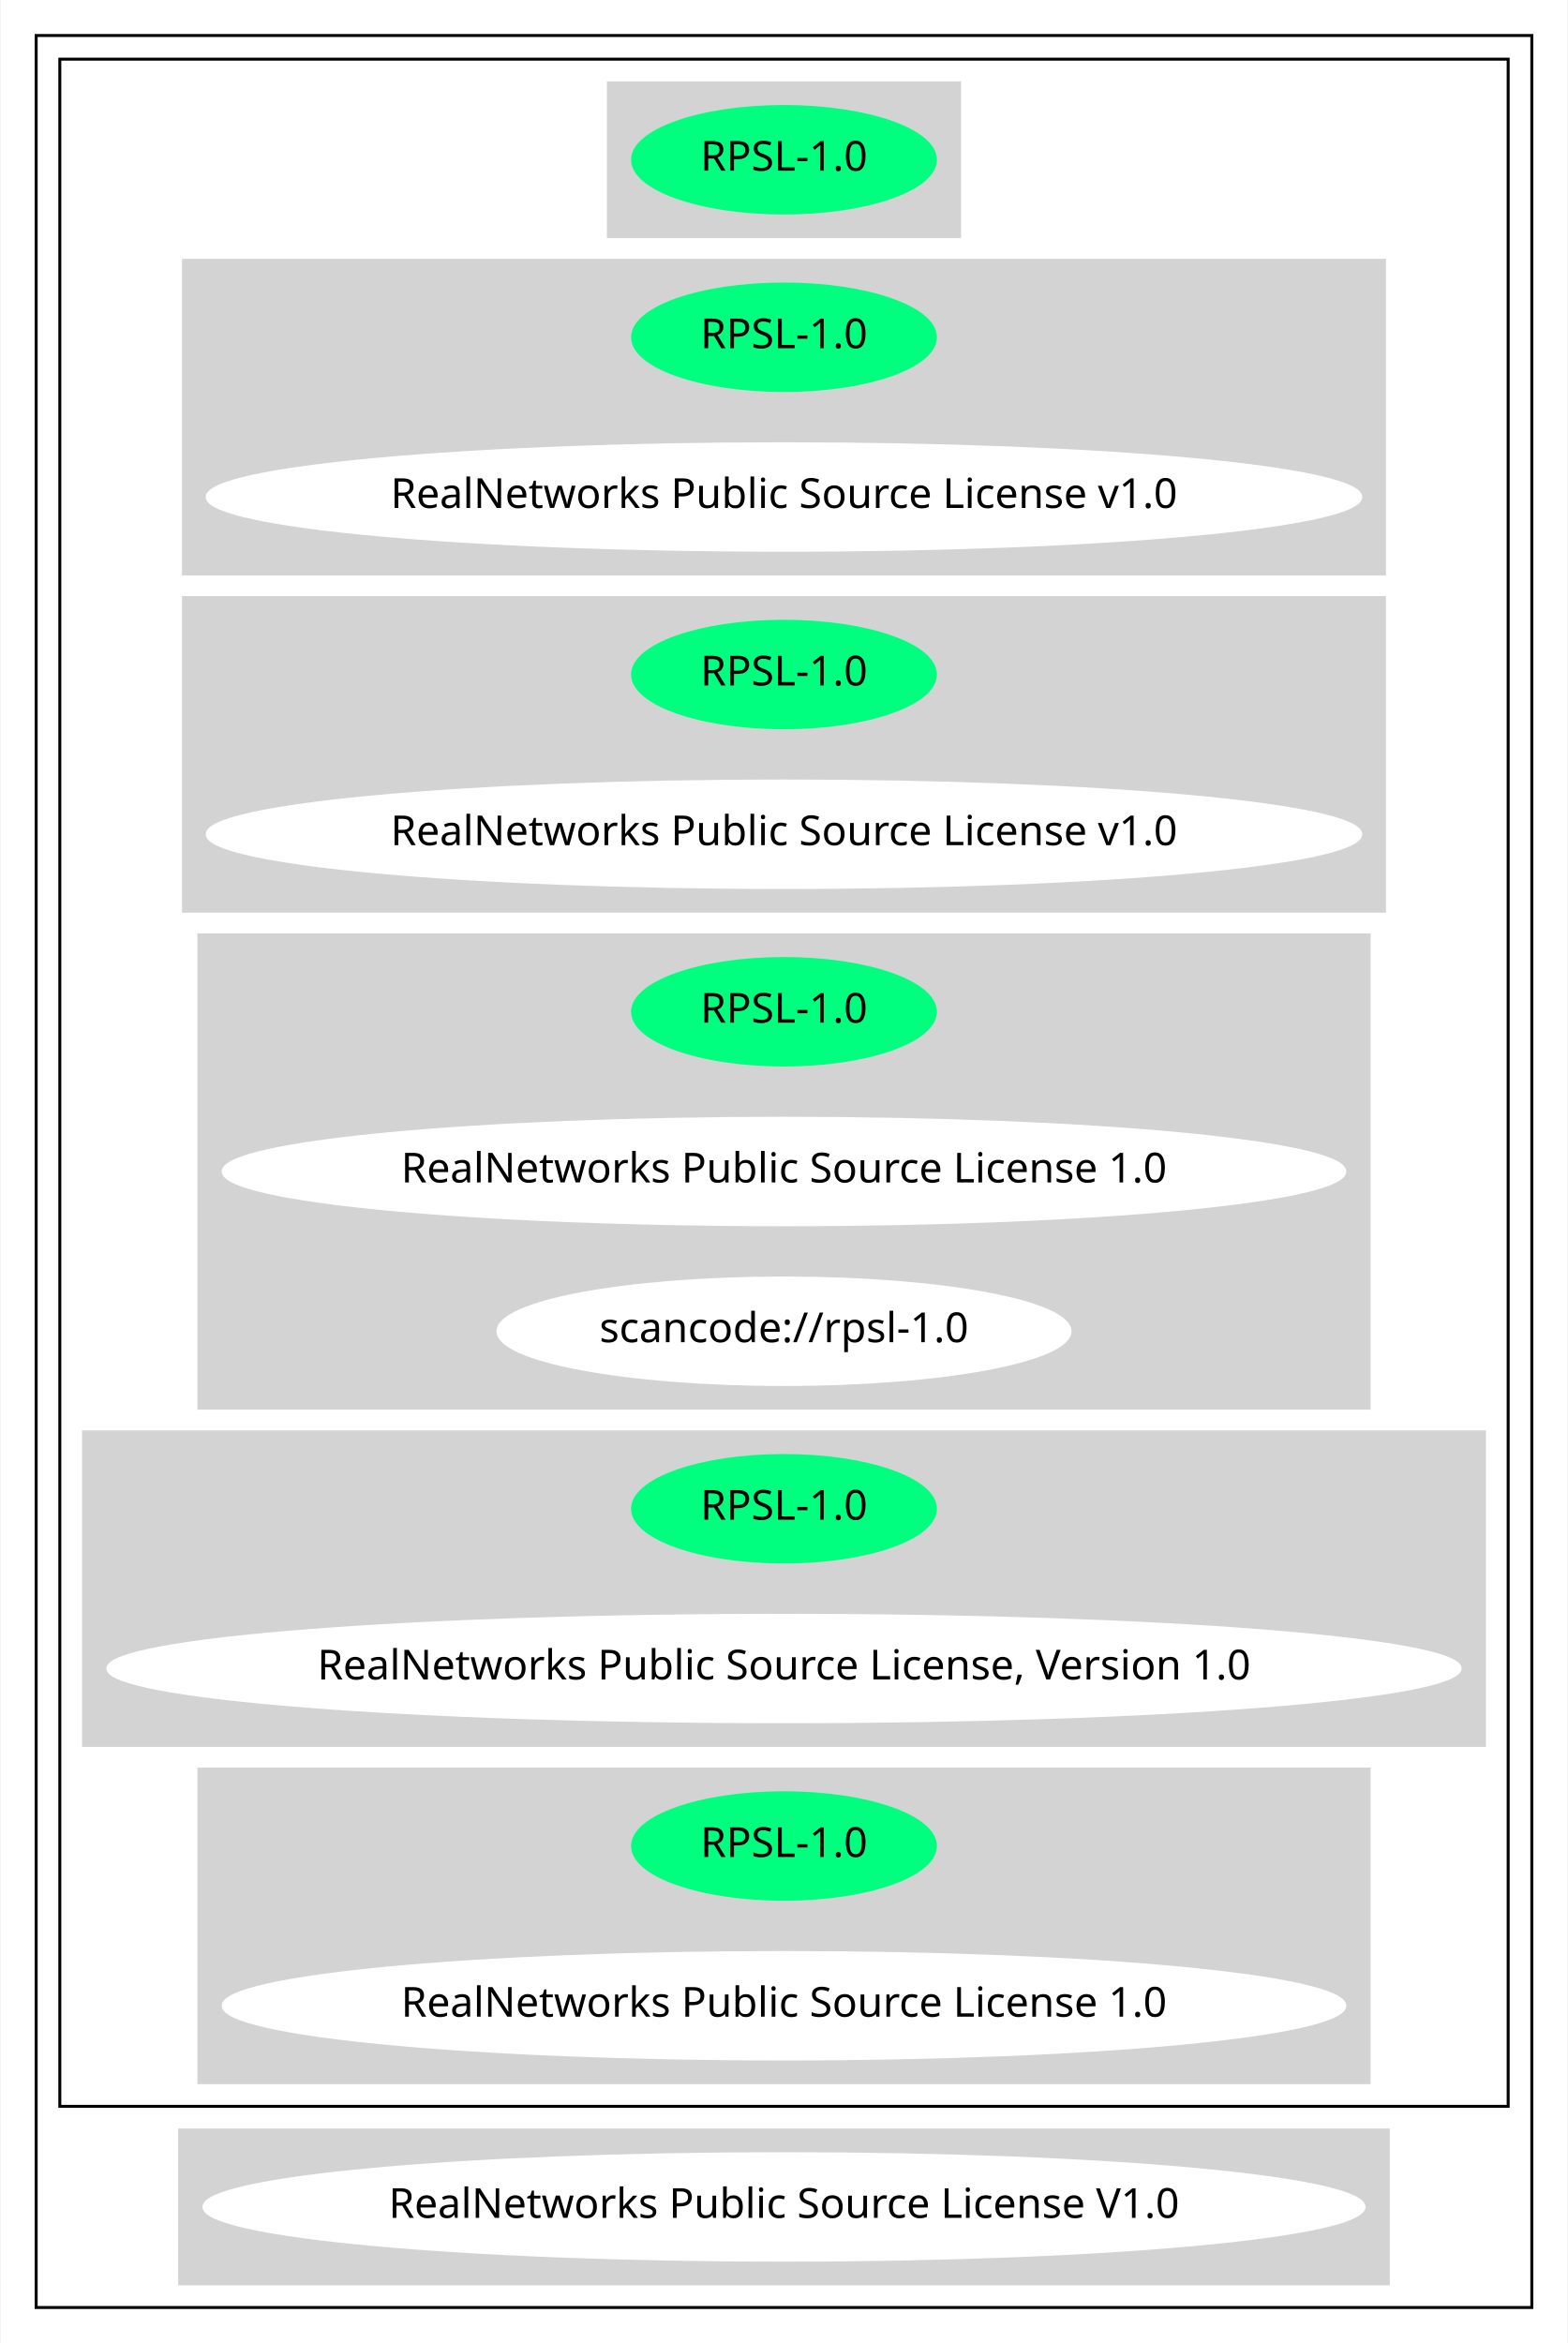
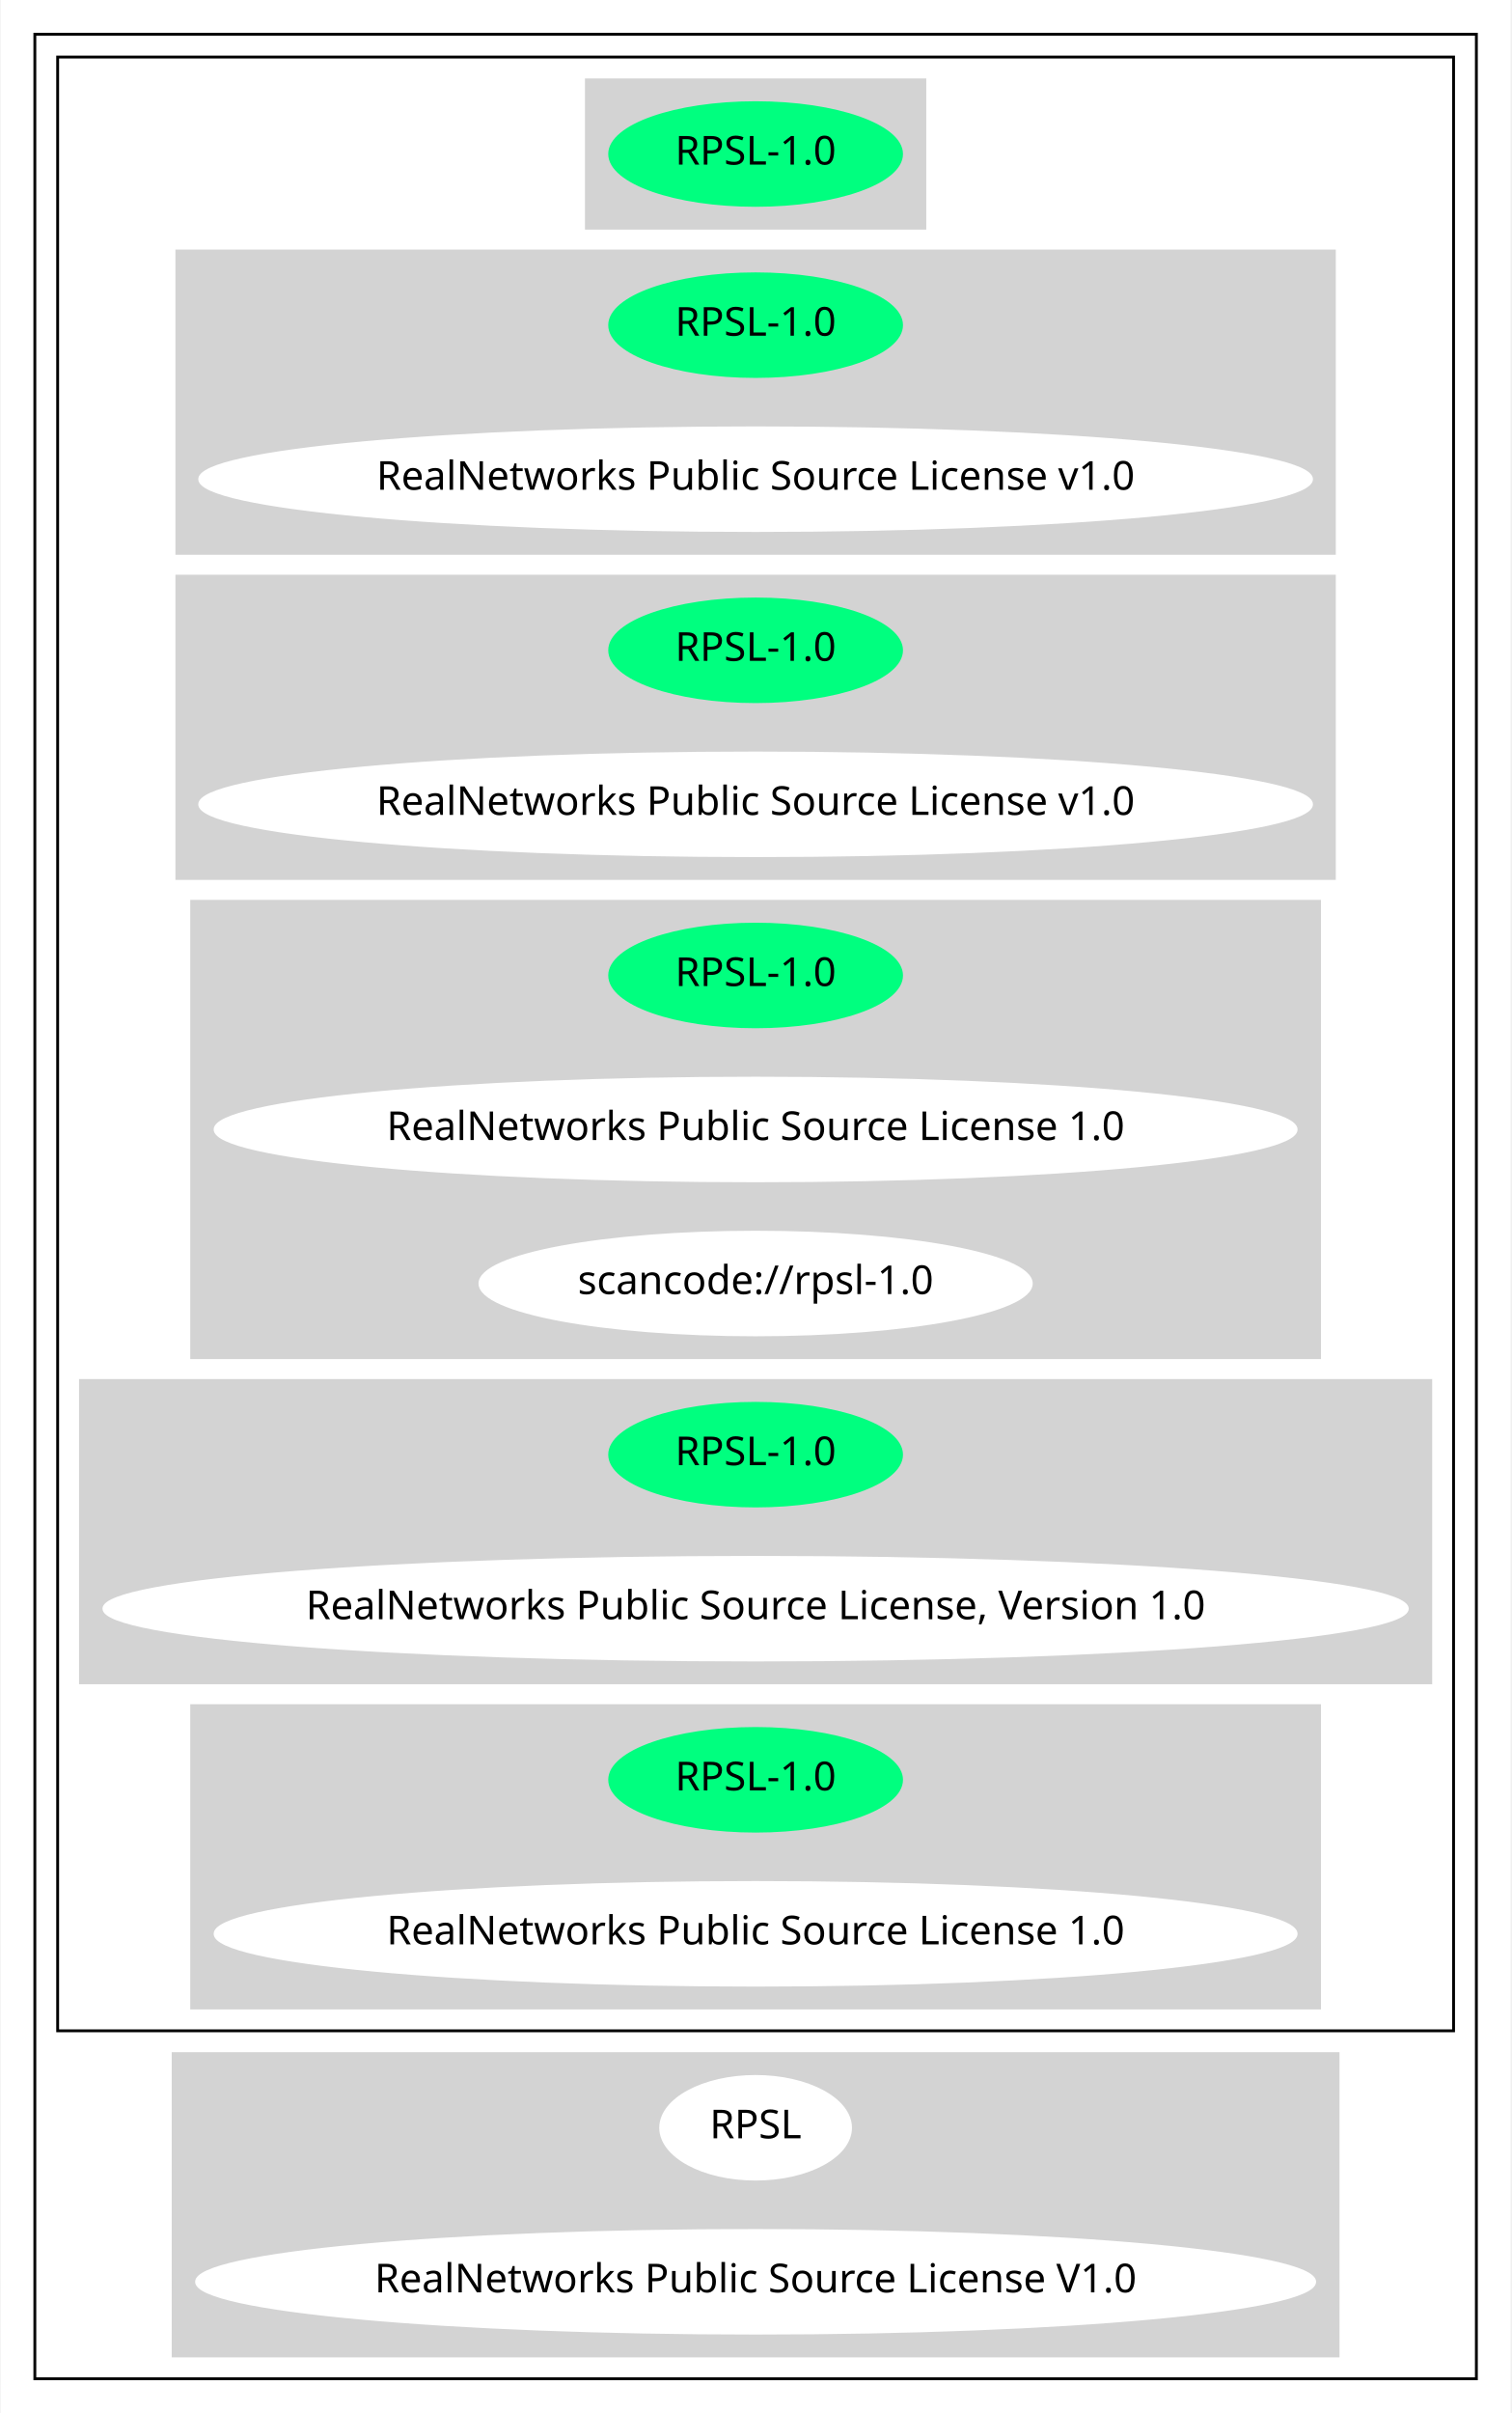
- <svg xmlns="http://www.w3.org/2000/svg" width="530pt" height="792pt" viewBox="0.00 0.00 529.56 792.00">
-   <g id="graph0" class="graph" transform="scale(1 1) rotate(0) translate(4 788)">
-     <polygon fill="white" stroke="transparent" points="-4,4 -4,-788 525.56,-788 525.56,4 -4,4" />
+ <svg xmlns="http://www.w3.org/2000/svg" width="530pt" height="846pt" viewBox="0.00 0.00 529.56 846.00">
+   <g id="graph0" class="graph" transform="scale(1 1) rotate(0) translate(4 842)">
+     <polygon fill="white" stroke="transparent" points="-4,4 -4,-842 525.56,-842 525.56,4 -4,4" />
    <g id="clust1" class="cluster">
-       <polygon fill="none" stroke="black" points="8,-8 8,-776 513.56,-776 513.56,-8 8,-8" />
+       <polygon fill="none" stroke="black" points="8,-8 8,-830 513.56,-830 513.56,-8 8,-8" />
    </g>
    <g id="clust2" class="cluster">
-       <polygon fill="none" stroke="black" points="16,-76 16,-768 505.56,-768 505.56,-76 16,-76" />
+       <polygon fill="none" stroke="black" points="16,-130 16,-822 505.56,-822 505.56,-130 16,-130" />
    </g>
    <g id="clust3" class="cluster">
-       <polygon fill="lightgray" stroke="lightgray" points="201.43,-708 201.43,-760 320.13,-760 320.13,-708 201.43,-708" />
+       <polygon fill="lightgray" stroke="lightgray" points="201.43,-762 201.43,-814 320.13,-814 320.13,-762 201.43,-762" />
    </g>
    <g id="clust4" class="cluster">
-       <polygon fill="lightgray" stroke="lightgray" points="57.8,-594 57.8,-700 463.76,-700 463.76,-594 57.8,-594" />
+       <polygon fill="lightgray" stroke="lightgray" points="57.8,-648 57.8,-754 463.76,-754 463.76,-648 57.8,-648" />
    </g>
    <g id="clust5" class="cluster">
-       <polygon fill="lightgray" stroke="lightgray" points="57.8,-480 57.8,-586 463.76,-586 463.76,-480 57.8,-480" />
+       <polygon fill="lightgray" stroke="lightgray" points="57.8,-534 57.8,-640 463.76,-640 463.76,-534 57.8,-534" />
    </g>
    <g id="clust6" class="cluster">
-       <polygon fill="lightgray" stroke="lightgray" points="63,-312 63,-472 458.56,-472 458.56,-312 63,-312" />
+       <polygon fill="lightgray" stroke="lightgray" points="63,-366 63,-526 458.56,-526 458.56,-366 63,-366" />
    </g>
    <g id="clust7" class="cluster">
-       <polygon fill="lightgray" stroke="lightgray" points="24,-198 24,-304 497.56,-304 497.56,-198 24,-198" />
+       <polygon fill="lightgray" stroke="lightgray" points="24,-252 24,-358 497.56,-358 497.56,-252 24,-252" />
    </g>
    <g id="clust8" class="cluster">
-       <polygon fill="lightgray" stroke="lightgray" points="63,-84 63,-190 458.56,-190 458.56,-84 63,-84" />
+       <polygon fill="lightgray" stroke="lightgray" points="63,-138 63,-244 458.56,-244 458.56,-138 63,-138" />
    </g>
    <g id="clust9" class="cluster">
-       <polygon fill="lightgray" stroke="lightgray" points="56.5,-16 56.5,-68 465.06,-68 465.06,-16 56.5,-16" />
+       <polygon fill="lightgray" stroke="lightgray" points="56.5,-16 56.5,-122 465.06,-122 465.06,-16 56.5,-16" />
    </g>
    <g id="node1" class="node">
-       <ellipse fill="springgreen" stroke="springgreen" cx="260.78" cy="-734" rx="51.19" ry="18" />
-       <text text-anchor="middle" x="260.78" y="-730.3" font-family="Times-Roman" font-size="14.00">RPSL-1.0</text>
+       <ellipse fill="springgreen" stroke="springgreen" cx="260.78" cy="-788" rx="51.19" ry="18" />
+       <text text-anchor="middle" x="260.78" y="-784.3" font-family="Times-Roman" font-size="14.00">RPSL-1.0</text>
    </g>
    <g id="node2" class="node">
-       <ellipse fill="springgreen" stroke="springgreen" cx="260.78" cy="-674" rx="51.19" ry="18" />
-       <text text-anchor="middle" x="260.78" y="-670.3" font-family="Times-Roman" font-size="14.00">RPSL-1.0</text>
+       <ellipse fill="springgreen" stroke="springgreen" cx="260.78" cy="-728" rx="51.19" ry="18" />
+       <text text-anchor="middle" x="260.78" y="-724.3" font-family="Times-Roman" font-size="14.00">RPSL-1.0</text>
    </g>
    <g id="node3" class="node">
-       <ellipse fill="white" stroke="white" cx="260.78" cy="-620" rx="194.97" ry="18" />
-       <text text-anchor="middle" x="260.78" y="-616.3" font-family="Times-Roman" font-size="14.00">RealNetworks Public Source License v1.0</text>
+       <ellipse fill="white" stroke="white" cx="260.78" cy="-674" rx="194.97" ry="18" />
+       <text text-anchor="middle" x="260.78" y="-670.3" font-family="Times-Roman" font-size="14.00">RealNetworks Public Source License v1.0</text>
    </g>
    <g id="node4" class="node">
-       <ellipse fill="springgreen" stroke="springgreen" cx="260.78" cy="-560" rx="51.19" ry="18" />
-       <text text-anchor="middle" x="260.78" y="-556.3" font-family="Times-Roman" font-size="14.00">RPSL-1.0</text>
+       <ellipse fill="springgreen" stroke="springgreen" cx="260.78" cy="-614" rx="51.19" ry="18" />
+       <text text-anchor="middle" x="260.78" y="-610.3" font-family="Times-Roman" font-size="14.00">RPSL-1.0</text>
    </g>
    <g id="node5" class="node">
-       <ellipse fill="white" stroke="white" cx="260.78" cy="-506" rx="194.97" ry="18" />
-       <text text-anchor="middle" x="260.78" y="-502.3" font-family="Times-Roman" font-size="14.00">RealNetworks Public Source License v1.0</text>
+       <ellipse fill="white" stroke="white" cx="260.78" cy="-560" rx="194.97" ry="18" />
+       <text text-anchor="middle" x="260.78" y="-556.3" font-family="Times-Roman" font-size="14.00">RealNetworks Public Source License v1.0</text>
    </g>
    <g id="node6" class="node">
-       <ellipse fill="springgreen" stroke="springgreen" cx="260.78" cy="-446" rx="51.19" ry="18" />
-       <text text-anchor="middle" x="260.78" y="-442.3" font-family="Times-Roman" font-size="14.00">RPSL-1.0</text>
+       <ellipse fill="springgreen" stroke="springgreen" cx="260.78" cy="-500" rx="51.19" ry="18" />
+       <text text-anchor="middle" x="260.78" y="-496.3" font-family="Times-Roman" font-size="14.00">RPSL-1.0</text>
    </g>
    <g id="node7" class="node">
-       <ellipse fill="white" stroke="white" cx="260.78" cy="-392" rx="189.57" ry="18" />
-       <text text-anchor="middle" x="260.78" y="-388.3" font-family="Times-Roman" font-size="14.00">RealNetworks Public Source License 1.0</text>
+       <ellipse fill="white" stroke="white" cx="260.78" cy="-446" rx="189.57" ry="18" />
+       <text text-anchor="middle" x="260.78" y="-442.3" font-family="Times-Roman" font-size="14.00">RealNetworks Public Source License 1.0</text>
    </g>
    <g id="node8" class="node">
-       <ellipse fill="white" stroke="white" cx="260.78" cy="-338" rx="96.68" ry="18" />
-       <text text-anchor="middle" x="260.78" y="-334.3" font-family="Times-Roman" font-size="14.00">scancode://rpsl-1.0</text>
+       <ellipse fill="white" stroke="white" cx="260.78" cy="-392" rx="96.68" ry="18" />
+       <text text-anchor="middle" x="260.78" y="-388.3" font-family="Times-Roman" font-size="14.00">scancode://rpsl-1.0</text>
    </g>
    <g id="node9" class="node">
-       <ellipse fill="springgreen" stroke="springgreen" cx="260.78" cy="-278" rx="51.19" ry="18" />
-       <text text-anchor="middle" x="260.78" y="-274.3" font-family="Times-Roman" font-size="14.00">RPSL-1.0</text>
+       <ellipse fill="springgreen" stroke="springgreen" cx="260.78" cy="-332" rx="51.19" ry="18" />
+       <text text-anchor="middle" x="260.78" y="-328.3" font-family="Times-Roman" font-size="14.00">RPSL-1.0</text>
    </g>
    <g id="node10" class="node">
-       <ellipse fill="white" stroke="white" cx="260.78" cy="-224" rx="228.56" ry="18" />
-       <text text-anchor="middle" x="260.78" y="-220.3" font-family="Times-Roman" font-size="14.00">RealNetworks Public Source License, Version 1.0</text>
+       <ellipse fill="white" stroke="white" cx="260.78" cy="-278" rx="228.56" ry="18" />
+       <text text-anchor="middle" x="260.78" y="-274.3" font-family="Times-Roman" font-size="14.00">RealNetworks Public Source License, Version 1.0</text>
    </g>
    <g id="node11" class="node">
-       <ellipse fill="springgreen" stroke="springgreen" cx="260.78" cy="-164" rx="51.19" ry="18" />
-       <text text-anchor="middle" x="260.78" y="-160.3" font-family="Times-Roman" font-size="14.00">RPSL-1.0</text>
+       <ellipse fill="springgreen" stroke="springgreen" cx="260.78" cy="-218" rx="51.19" ry="18" />
+       <text text-anchor="middle" x="260.78" y="-214.3" font-family="Times-Roman" font-size="14.00">RPSL-1.0</text>
    </g>
    <g id="node12" class="node">
-       <ellipse fill="white" stroke="white" cx="260.78" cy="-110" rx="189.57" ry="18" />
-       <text text-anchor="middle" x="260.78" y="-106.3" font-family="Times-Roman" font-size="14.00">RealNetworks Public Source License 1.0</text>
+       <ellipse fill="white" stroke="white" cx="260.78" cy="-164" rx="189.57" ry="18" />
+       <text text-anchor="middle" x="260.78" y="-160.3" font-family="Times-Roman" font-size="14.00">RealNetworks Public Source License 1.0</text>
    </g>
    <g id="node13" class="node">
+       <ellipse fill="white" stroke="white" cx="260.78" cy="-96" rx="33.29" ry="18" />
+       <text text-anchor="middle" x="260.78" y="-92.3" font-family="Times-Roman" font-size="14.00">RPSL</text>
+     </g>
+     <g id="node14" class="node">
      <ellipse fill="white" stroke="white" cx="260.78" cy="-42" rx="196.07" ry="18" />
      <text text-anchor="middle" x="260.78" y="-38.3" font-family="Times-Roman" font-size="14.00">RealNetworks Public Source License V1.0</text>
    </g>
  </g>
</svg>
